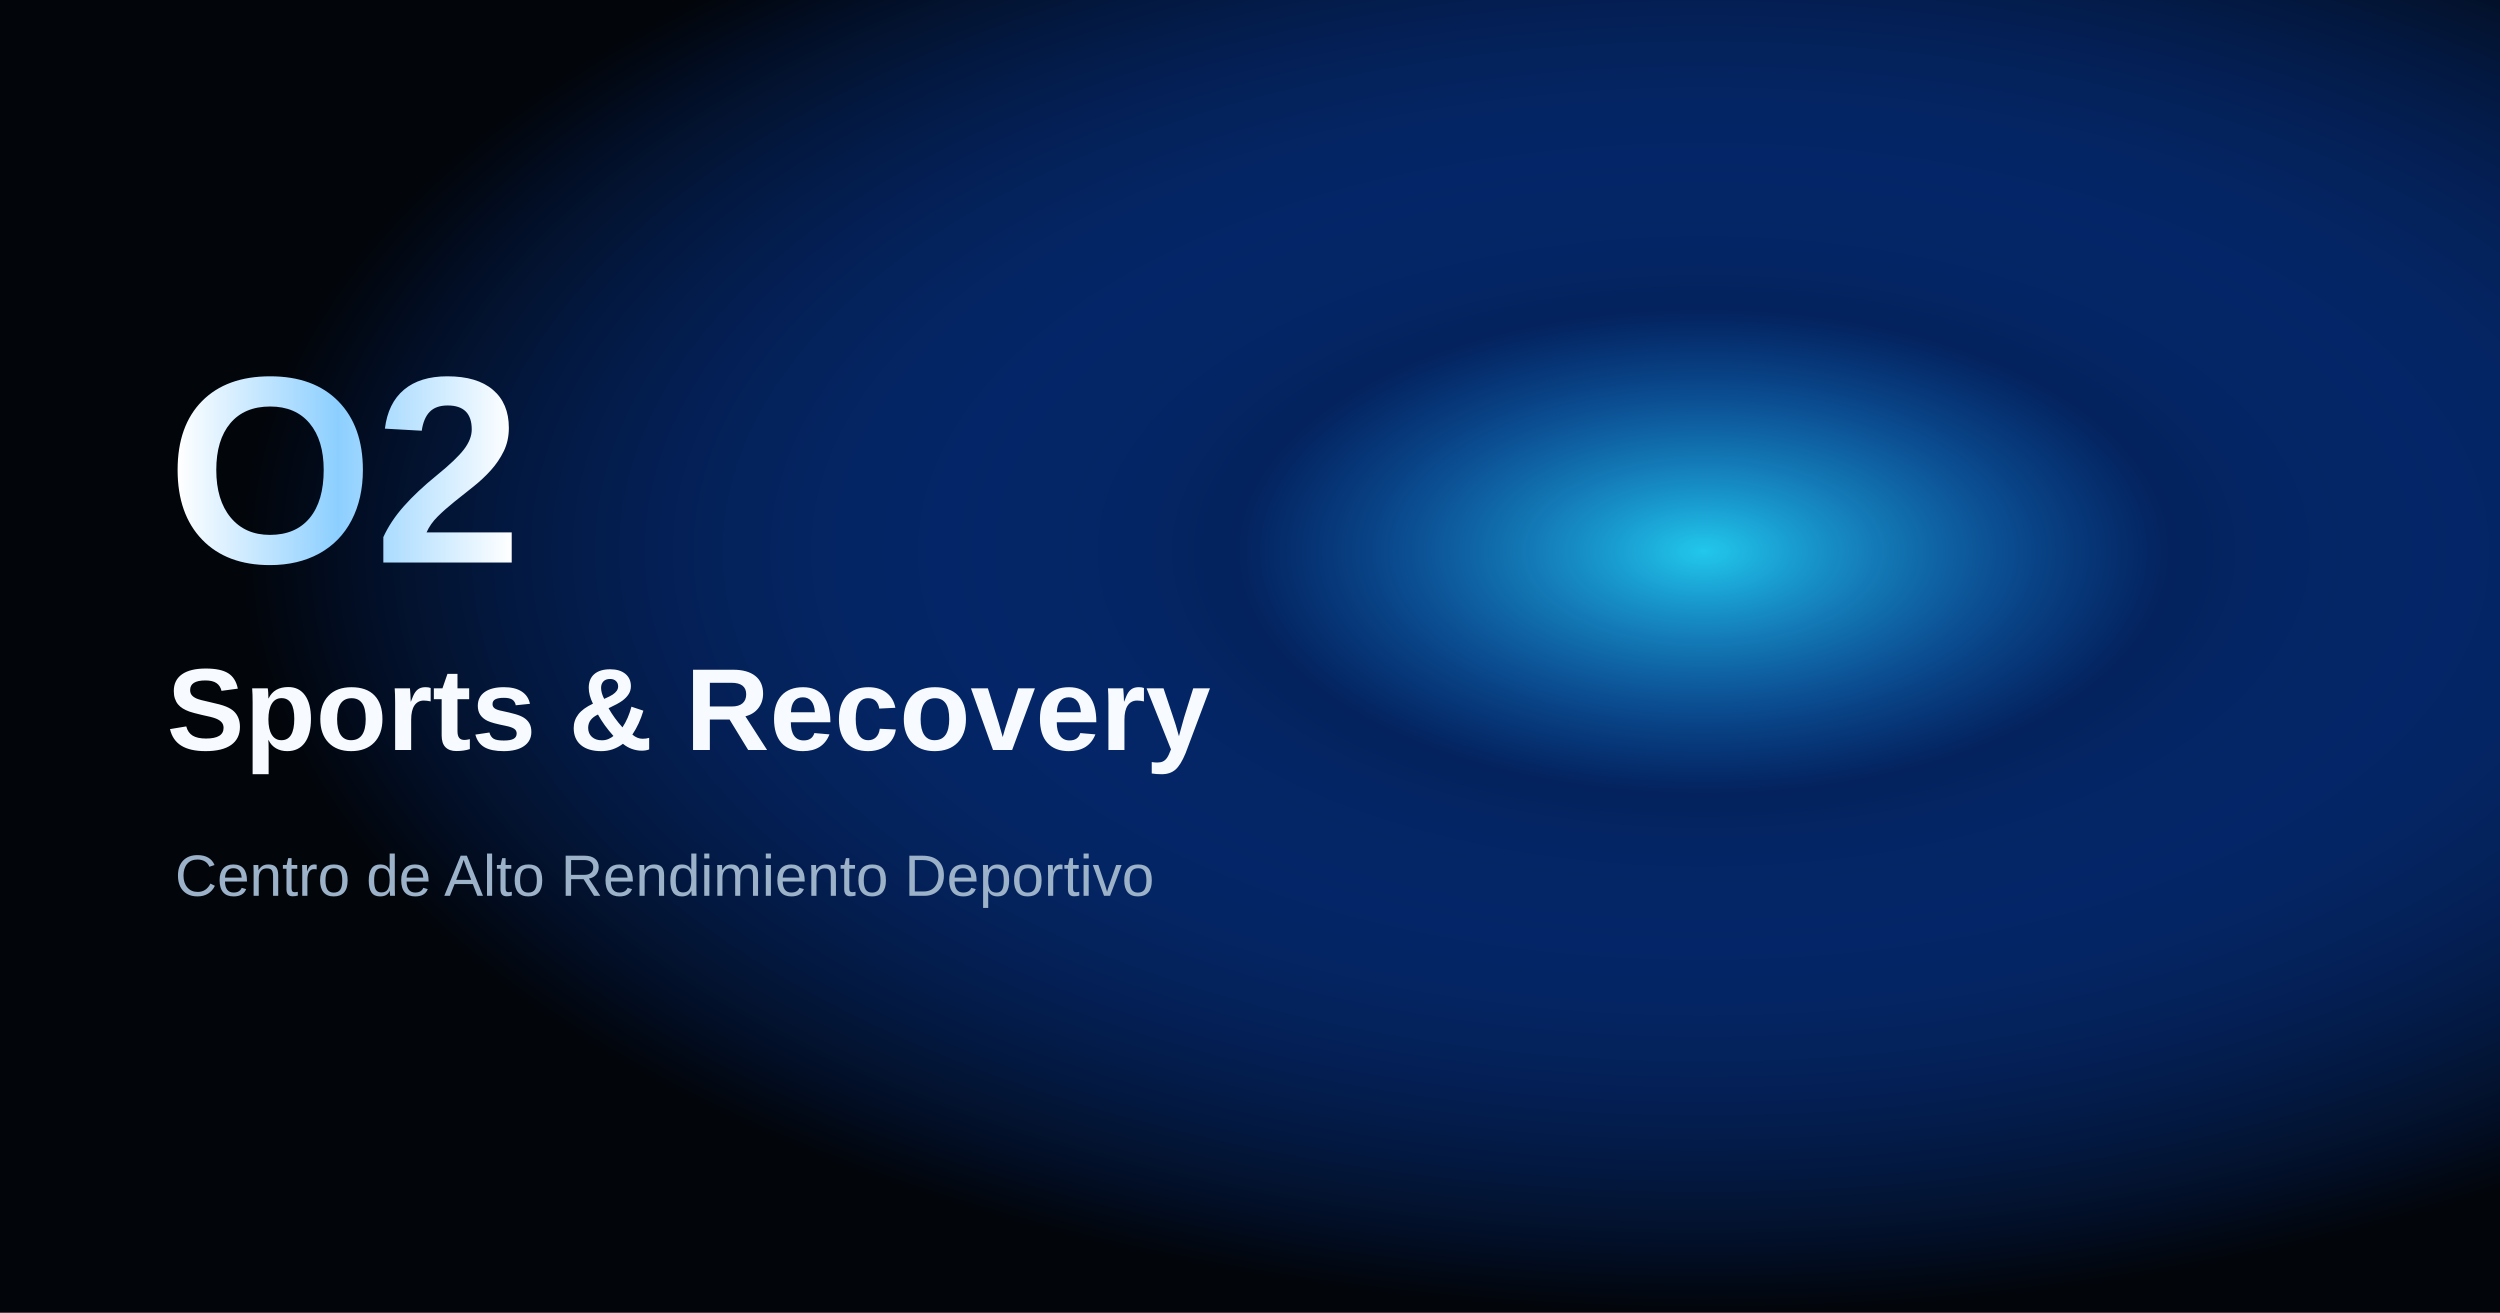
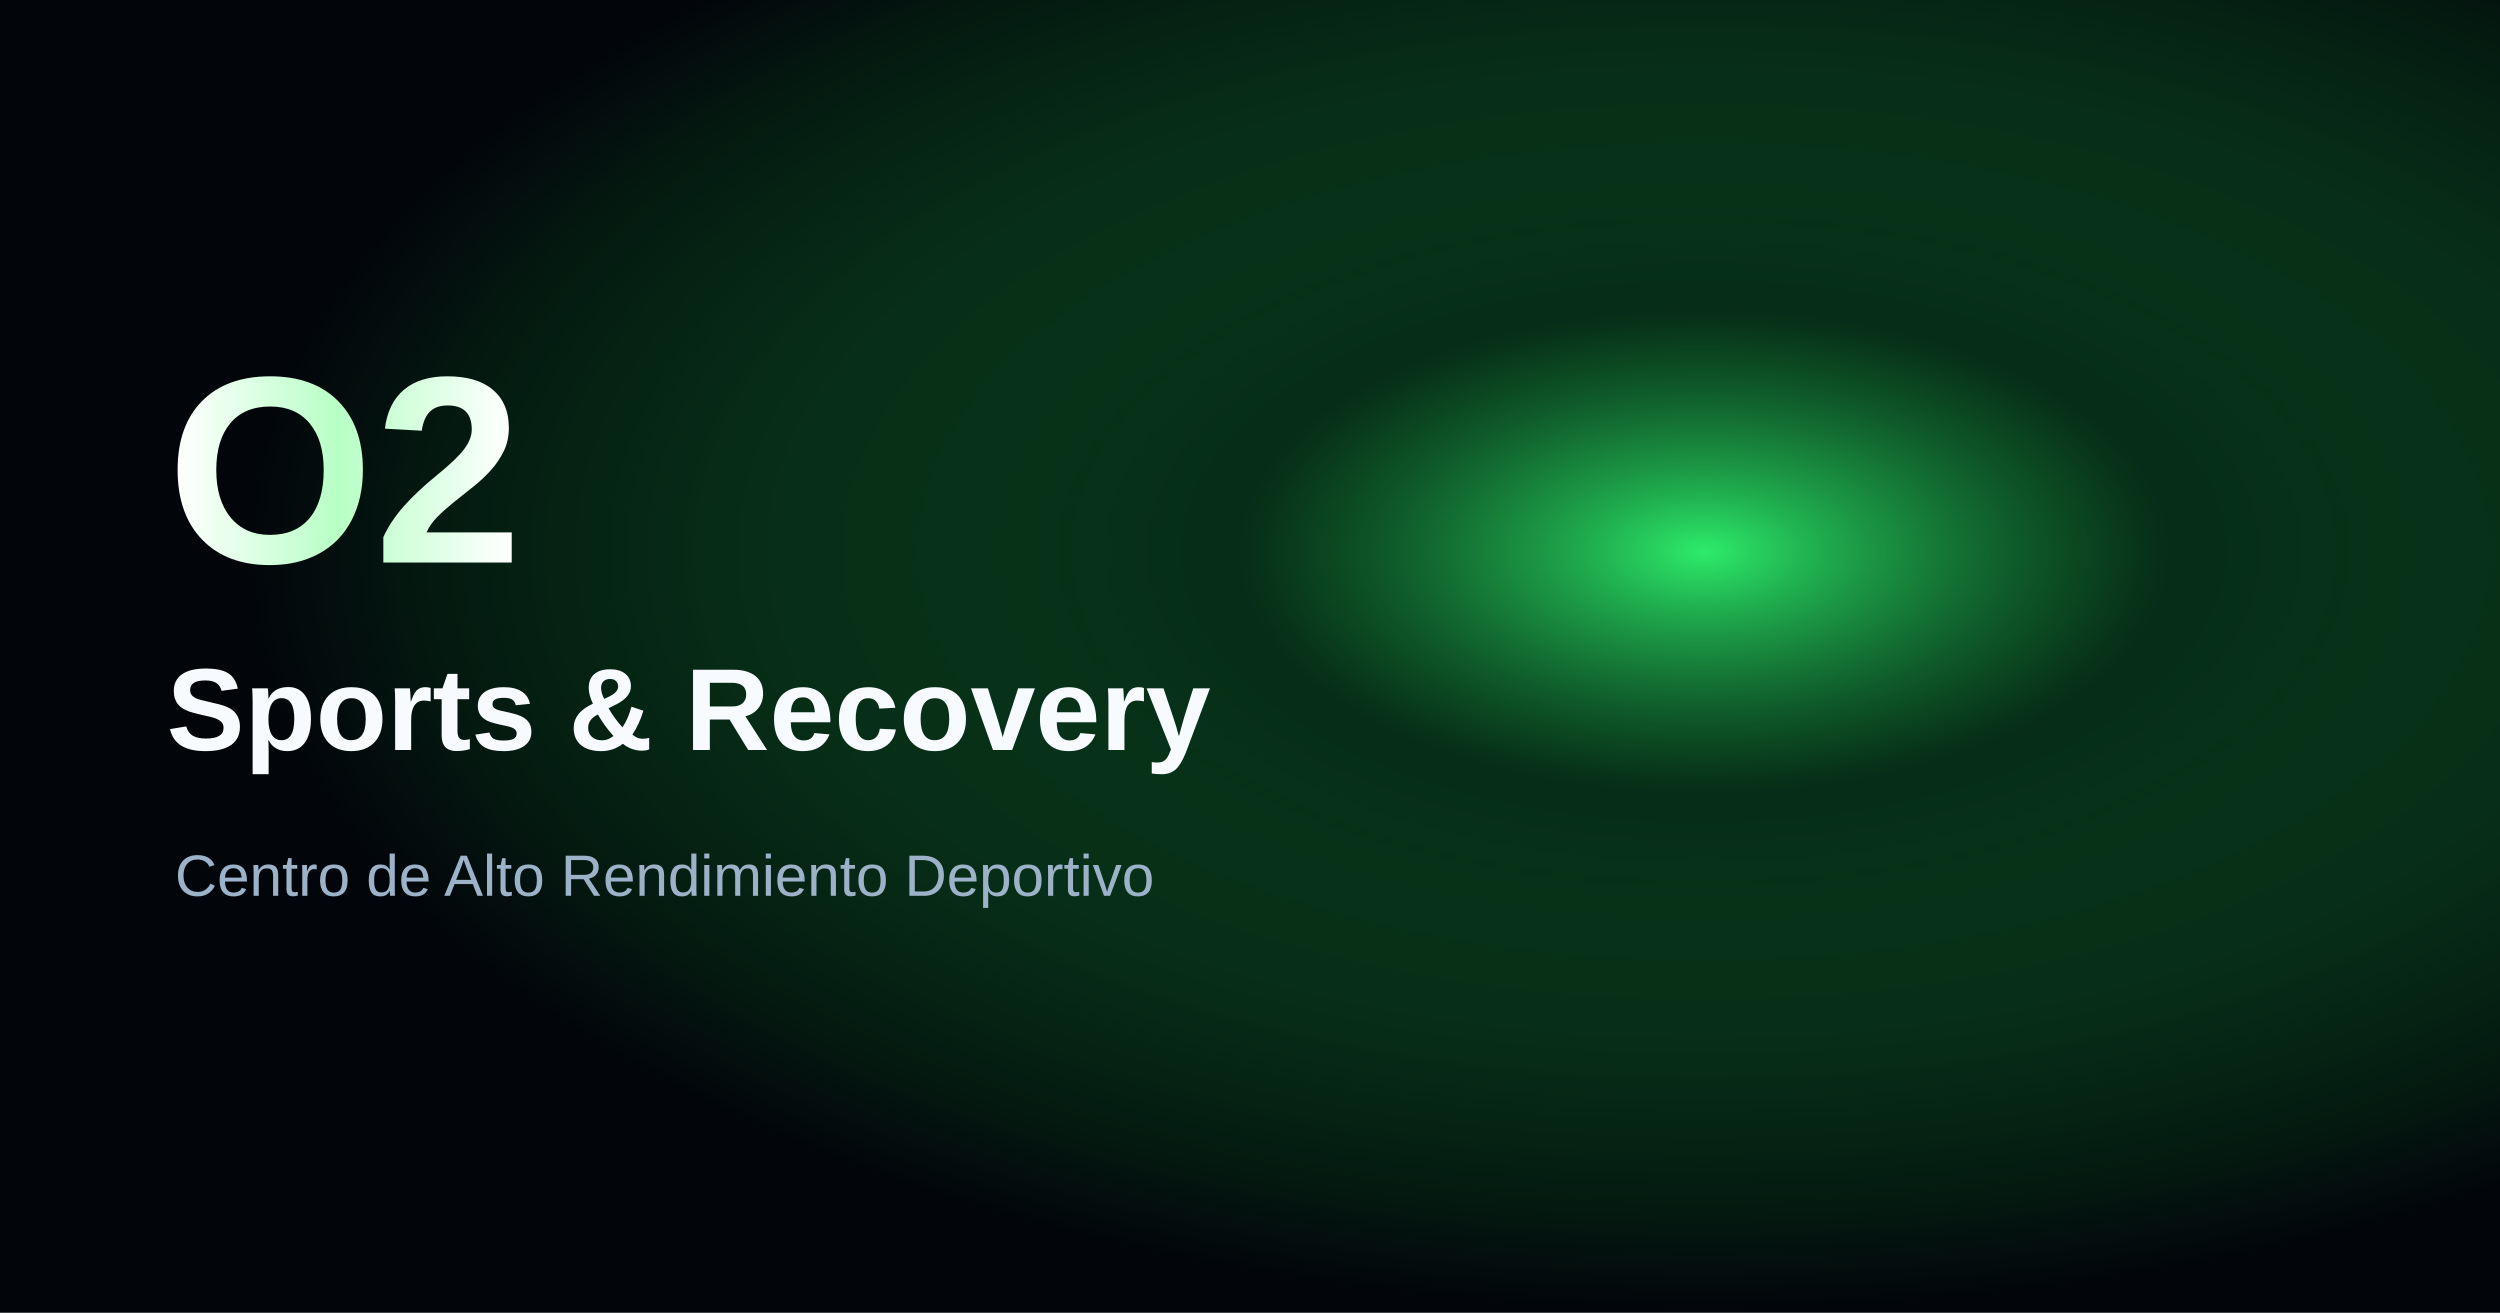
<svg xmlns="http://www.w3.org/2000/svg" width="1200" height="630" viewBox="0 0 1200 630">
  <defs>
    <radialGradient id="g" cx="68%" cy="42%" r="58%">
-       <stop offset="0" stop-color="#25d9ff" stop-opacity=".92" />
-       <stop offset=".32" stop-color="#075cff" stop-opacity=".34" />
+       <stop offset="0" stop-color="#31ff73" stop-opacity=".92" />
+       <stop offset=".32" stop-color="#0f7a2f" stop-opacity=".34" />
      <stop offset="1" stop-color="#02050a" />
    </radialGradient>
    <linearGradient id="m" x1="0" x2="1">
      <stop offset="0" stop-color="#ffffff" />
-       <stop offset=".48" stop-color="#8ccfff" />
+       <stop offset=".48" stop-color="#b7ffc5" />
      <stop offset="1" stop-color="#ffffff" />
    </linearGradient>
  </defs>
  <rect width="1200" height="630" fill="#02050a" />
  <rect width="1200" height="630" fill="url(#g)" />
  <text x="80" y="270" fill="url(#m)" font-size="128" font-family="Arial, sans-serif" font-weight="700">O2</text>
  <text x="80" y="360" fill="#f7fbff" font-size="56" font-family="Arial, sans-serif" font-weight="700">Sports &amp; Recovery</text>
  <text x="84" y="430" fill="#9cb2c9" font-size="28" font-family="Arial, sans-serif">Centro de Alto Rendimiento Deportivo</text>
</svg>
